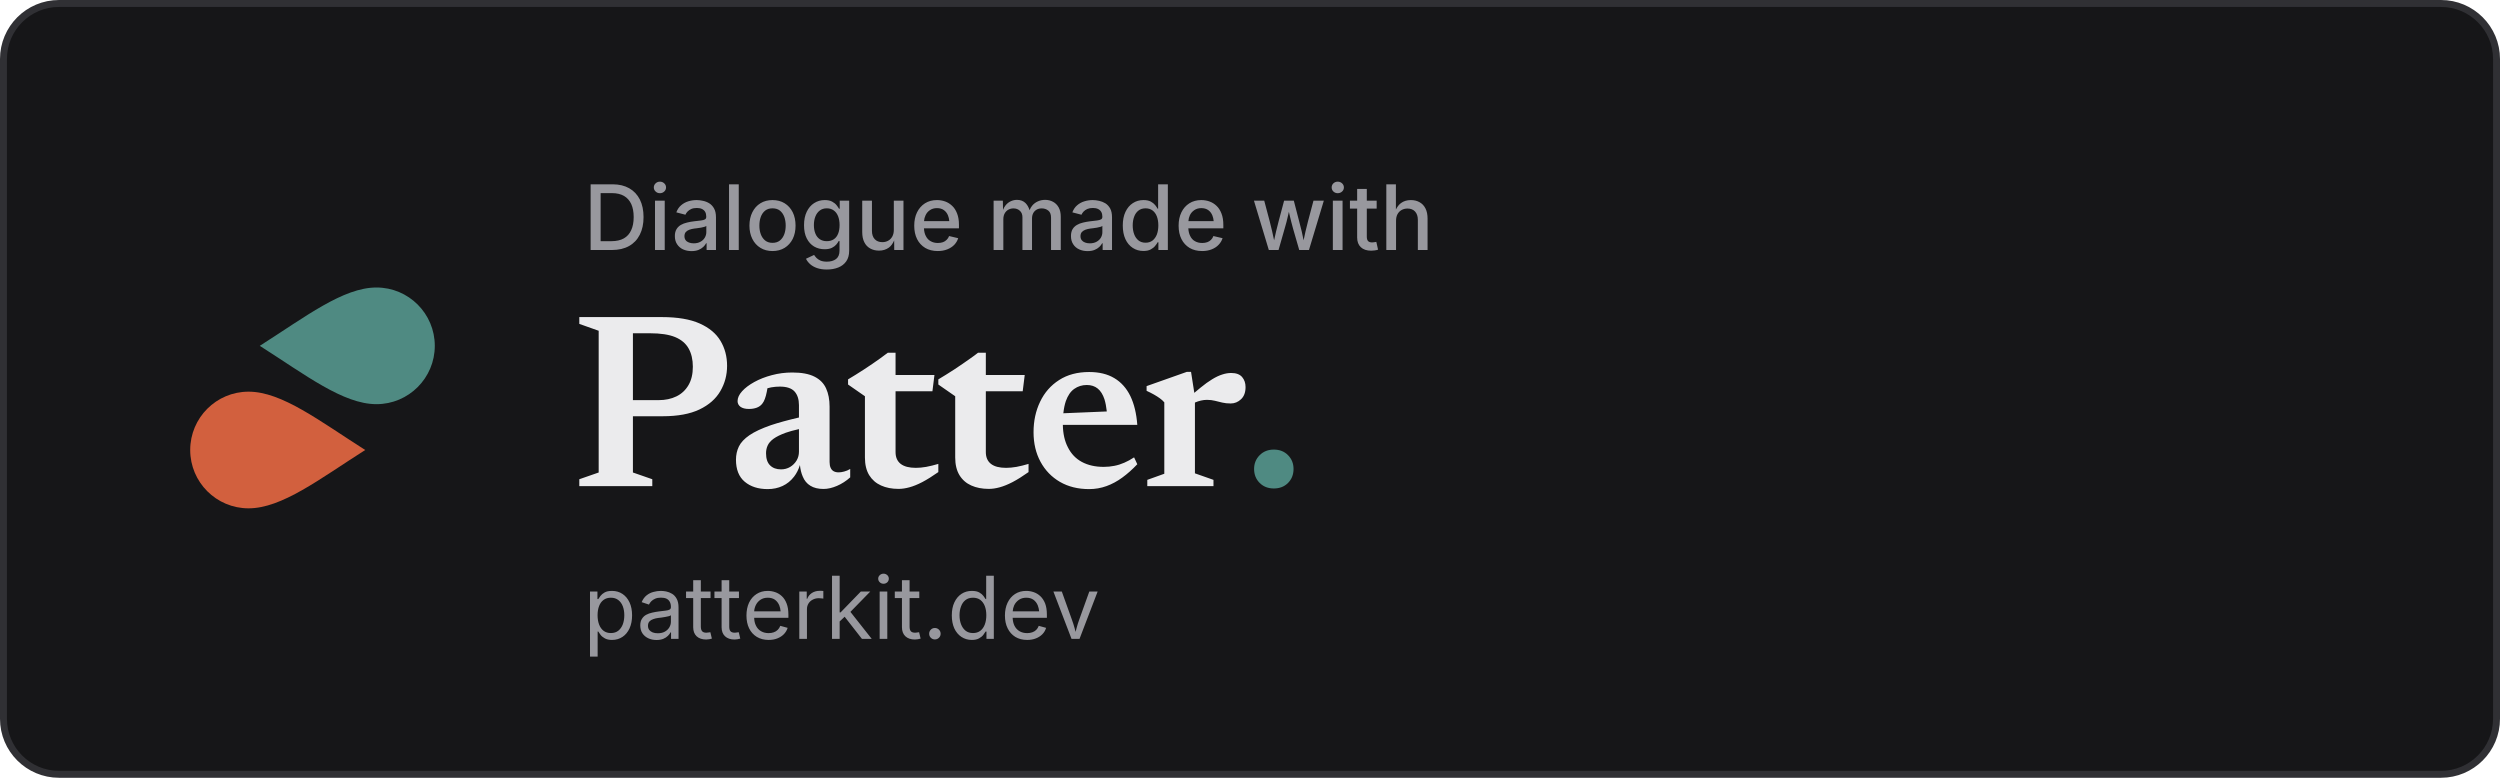
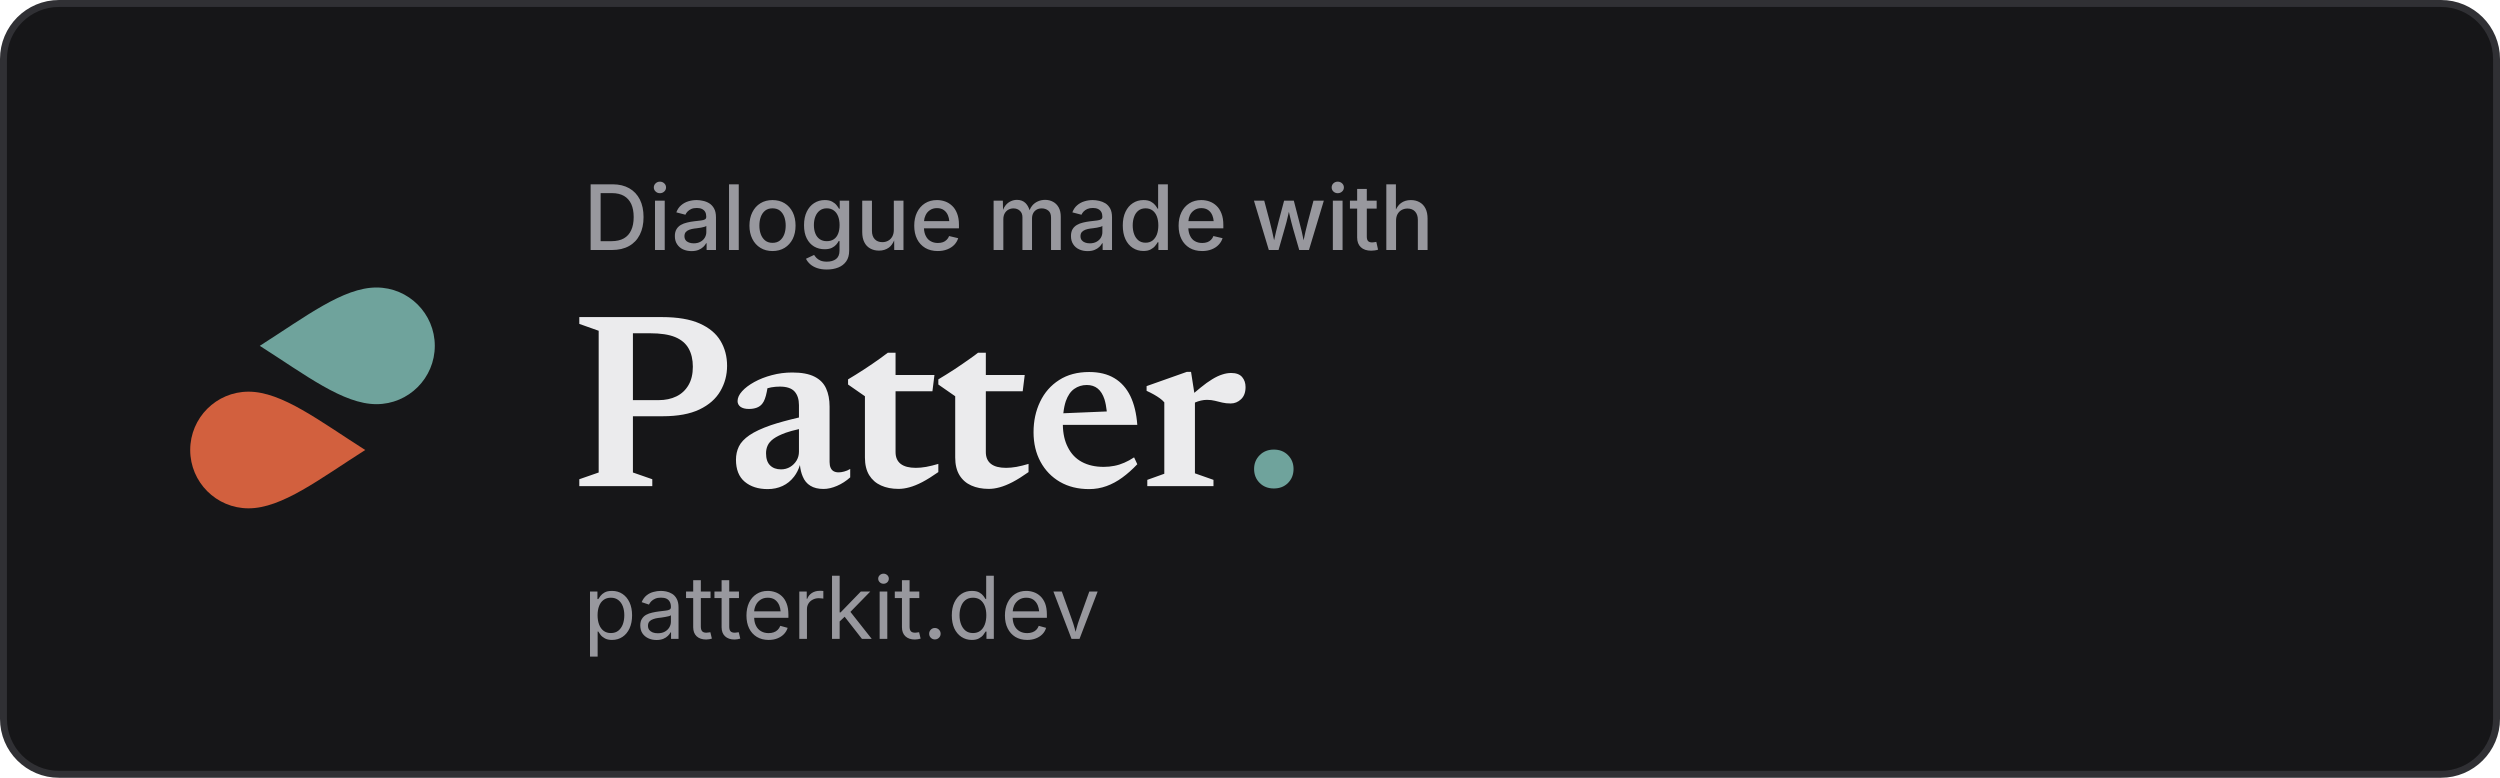
<svg xmlns="http://www.w3.org/2000/svg" width="360" height="112" viewBox="0 0 360 112" role="img" aria-label="Dialogue made with Patter - patterkit.dev">
  <rect x="0.5" y="0.5" width="359" height="111" rx="8" fill="#161618" stroke="#303034" />
  <g transform="translate(24,33) scale(0.3)">
    <g transform="translate(36.7,6) rotate(270 50 50)">
-       <path fill="#4f8a82" d="M50 8 C64 30 78 48 78 64 A28 28 0 1 1 22 64 C22 48 36 30 50 8 Z" />
+       <path fill="#6fa39c" d="M50 8 C64 30 78 48 78 64 A28 28 0 1 1 22 64 C22 48 36 30 50 8 Z" />
    </g>
    <g transform="translate(3.3,56) rotate(90 50 50)">
      <path fill="#d2603e" d="M50 8 C64 30 78 48 78 64 A28 28 0 1 1 22 64 C22 48 36 30 50 8 Z" />
    </g>
  </g>
  <path fill="#98989e" d="M88.12 36L88.12 36L85.05 36L85.05 26.54L88.21 26.54Q89.61 26.54 90.61 27.11Q91.60 27.67 92.14 28.73Q92.67 29.79 92.67 31.26L92.67 31.26Q92.67 32.74 92.13 33.80Q91.60 34.86 90.58 35.43Q89.56 36 88.12 36ZM86.49 27.81L86.49 34.73L88.04 34.73Q89.12 34.73 89.83 34.33Q90.54 33.93 90.89 33.15Q91.25 32.38 91.25 31.26L91.25 31.26Q91.25 30.15 90.90 29.38Q90.54 28.61 89.85 28.21Q89.15 27.81 88.12 27.81L88.12 27.81L86.49 27.81ZM95.72 36L94.32 36L94.32 28.90L95.72 28.90L95.72 36ZM95.03 27.82L95.03 27.82Q94.66 27.82 94.41 27.58Q94.15 27.34 94.15 26.99L94.15 26.99Q94.15 26.64 94.41 26.40Q94.66 26.16 95.03 26.16L95.03 26.16Q95.39 26.16 95.65 26.40Q95.91 26.64 95.91 26.99L95.91 26.99Q95.91 27.34 95.65 27.58Q95.39 27.82 95.03 27.82ZM99.58 36.16L99.58 36.16Q98.91 36.16 98.36 35.91Q97.82 35.66 97.50 35.17Q97.18 34.69 97.18 33.99L97.18 33.99Q97.18 33.39 97.42 33.00Q97.65 32.62 98.04 32.39Q98.44 32.16 98.93 32.05Q99.41 31.93 99.91 31.87L99.91 31.87Q100.54 31.80 100.94 31.75Q101.33 31.70 101.52 31.59Q101.70 31.48 101.70 31.23L101.70 31.23L101.70 31.19Q101.70 30.79 101.55 30.52Q101.40 30.25 101.10 30.10Q100.80 29.95 100.35 29.95L100.35 29.95Q99.88 29.95 99.55 30.09Q99.22 30.24 99.01 30.46Q98.80 30.68 98.70 30.92L98.70 30.92L97.39 30.58Q97.63 29.94 98.08 29.56Q98.53 29.17 99.11 28.99Q99.70 28.81 100.32 28.81L100.32 28.81Q100.75 28.81 101.23 28.92Q101.72 29.02 102.14 29.28Q102.57 29.55 102.83 30.03Q103.10 30.52 103.10 31.29L103.10 31.29L103.10 36L101.75 36L101.75 35.03L101.68 35.03Q101.54 35.30 101.27 35.56Q100.99 35.82 100.58 35.99Q100.16 36.16 99.58 36.16ZM99.89 35.04L99.89 35.04Q100.47 35.04 100.87 34.81Q101.28 34.59 101.49 34.22Q101.71 33.85 101.71 33.44L101.71 33.44L101.71 32.53Q101.63 32.61 101.42 32.67Q101.21 32.73 100.94 32.78Q100.66 32.83 100.41 32.86Q100.15 32.89 99.99 32.91L99.99 32.91Q99.60 32.96 99.27 33.08Q98.94 33.20 98.75 33.42Q98.56 33.65 98.56 34.01L98.56 34.01Q98.56 34.35 98.73 34.58Q98.90 34.81 99.20 34.92Q99.50 35.04 99.89 35.04ZM104.98 26.54L106.38 26.54L106.38 36L104.98 36L104.98 26.54ZM111.24 36.15L111.24 36.15Q110.24 36.15 109.50 35.69Q108.75 35.23 108.34 34.41Q107.92 33.58 107.92 32.49L107.92 32.49Q107.92 31.39 108.34 30.56Q108.75 29.73 109.50 29.27Q110.24 28.81 111.24 28.81L111.24 28.81Q112.24 28.81 112.99 29.27Q113.73 29.73 114.15 30.56Q114.56 31.39 114.56 32.49L114.56 32.49Q114.56 33.58 114.15 34.41Q113.73 35.23 112.99 35.69Q112.24 36.15 111.24 36.15ZM111.24 34.97L111.24 34.97Q111.89 34.97 112.31 34.63Q112.73 34.29 112.94 33.72Q113.14 33.16 113.14 32.49L113.14 32.49Q113.14 31.81 112.94 31.24Q112.73 30.67 112.31 30.33Q111.89 30.00 111.24 30.00L111.24 30.00Q110.60 30.00 110.18 30.33Q109.76 30.67 109.55 31.24Q109.35 31.80 109.35 32.49L109.35 32.49Q109.35 33.16 109.55 33.72Q109.76 34.29 110.18 34.63Q110.60 34.97 111.24 34.97ZM119.07 38.81L119.07 38.81Q118.25 38.81 117.65 38.60Q117.05 38.39 116.66 38.04Q116.27 37.69 116.06 37.26L116.06 37.26L117.23 36.71Q117.36 36.91 117.57 37.14Q117.78 37.36 118.14 37.52Q118.51 37.68 119.07 37.68L119.07 37.68Q119.88 37.68 120.39 37.30Q120.89 36.91 120.89 36.10L120.89 36.10L120.89 34.71L120.77 34.71Q120.65 34.95 120.42 35.22Q120.19 35.49 119.79 35.69Q119.39 35.89 118.74 35.89L118.74 35.89Q117.90 35.89 117.23 35.50Q116.56 35.10 116.17 34.33Q115.78 33.56 115.78 32.43L115.78 32.43Q115.78 31.30 116.17 30.49Q116.56 29.68 117.23 29.25Q117.91 28.81 118.76 28.81L118.76 28.81Q119.41 28.81 119.82 29.03Q120.23 29.25 120.46 29.54Q120.70 29.84 120.82 30.06L120.82 30.06L120.92 30.06L120.92 28.90L122.28 28.90L122.28 36.10Q122.28 37.03 121.86 37.63Q121.44 38.23 120.71 38.52Q119.98 38.81 119.07 38.81ZM119.06 34.73L119.06 34.73Q119.66 34.73 120.07 34.45Q120.48 34.18 120.69 33.65Q120.90 33.13 120.90 32.41L120.90 32.41Q120.90 31.69 120.69 31.15Q120.48 30.61 120.07 30.31Q119.66 30.00 119.06 30.00L119.06 30.00Q118.45 30.00 118.04 30.32Q117.62 30.64 117.41 31.19Q117.20 31.73 117.20 32.41L117.20 32.41Q117.20 33.10 117.41 33.62Q117.62 34.15 118.04 34.44Q118.46 34.73 119.06 34.73ZM126.58 36.09L126.58 36.09Q125.86 36.09 125.31 35.78Q124.76 35.48 124.46 34.88Q124.16 34.29 124.16 33.41L124.16 33.41L124.16 28.90L125.56 28.90L125.56 33.24Q125.56 34.01 125.96 34.44Q126.36 34.87 127.06 34.87L127.06 34.87Q127.53 34.87 127.90 34.66Q128.27 34.46 128.49 34.06Q128.71 33.66 128.71 33.11L128.71 33.11L128.71 28.90L130.10 28.90L130.10 36L128.77 36L128.76 34.62Q128.47 35.31 127.99 35.66L127.99 35.66Q127.39 36.09 126.58 36.09ZM135.04 36.15L135.04 36.15Q133.99 36.15 133.23 35.70Q132.47 35.24 132.06 34.43Q131.65 33.61 131.65 32.50L131.65 32.50Q131.65 31.41 132.05 30.58Q132.46 29.75 133.19 29.28Q133.93 28.81 134.92 28.81L134.92 28.81Q135.53 28.81 136.10 29.01Q136.66 29.21 137.11 29.64Q137.56 30.06 137.82 30.74Q138.09 31.42 138.09 32.38L138.09 32.38L138.09 32.88L133.05 32.88Q133.08 33.52 133.31 33.97L133.31 33.97Q133.56 34.48 134.01 34.73Q134.46 34.99 135.05 34.99L135.05 34.99Q135.45 34.99 135.77 34.88Q136.08 34.77 136.31 34.54Q136.55 34.32 136.67 33.99L136.67 33.99L137.98 34.30Q137.81 34.84 137.41 35.26Q137.00 35.68 136.40 35.91Q135.80 36.15 135.04 36.15ZM133.06 31.84L133.06 31.84L136.70 31.84Q136.66 31.39 136.51 31.02L136.51 31.02Q136.31 30.53 135.91 30.25Q135.52 29.97 134.92 29.97L134.92 29.97Q134.33 29.97 133.91 30.26Q133.49 30.54 133.28 31.00L133.28 31.00Q133.09 31.39 133.06 31.84ZM144.48 36L143.08 36L143.08 28.90L144.41 28.90L144.44 30.22Q144.58 29.84 144.81 29.56L144.81 29.56Q145.13 29.17 145.55 28.98Q145.98 28.78 146.44 28.78L146.44 28.78Q147.22 28.78 147.69 29.26L147.69 29.26Q148.07 29.65 148.26 30.27L148.26 30.27Q148.40 29.89 148.64 29.61L148.64 29.61Q148.98 29.20 149.47 28.99Q149.95 28.78 150.50 28.78L150.50 28.78Q151.13 28.78 151.64 29.06Q152.15 29.33 152.45 29.87Q152.75 30.41 152.75 31.21L152.75 31.21L152.75 36L151.35 36L151.35 31.35Q151.35 30.64 150.96 30.33Q150.56 30.01 150.02 30.01L150.02 30.01Q149.58 30.01 149.27 30.19Q148.95 30.38 148.78 30.70Q148.61 31.03 148.61 31.46L148.61 31.46L148.61 36L147.23 36L147.23 31.26Q147.23 30.69 146.86 30.35Q146.50 30.01 145.93 30.01L145.93 30.01Q145.55 30.01 145.21 30.19Q144.88 30.37 144.68 30.72Q144.48 31.07 144.48 31.59L144.48 31.59L144.48 36ZM156.62 36.16L156.62 36.16Q155.94 36.16 155.40 35.91Q154.85 35.66 154.54 35.17Q154.22 34.69 154.22 33.99L154.22 33.99Q154.22 33.39 154.45 33.00Q154.68 32.62 155.08 32.39Q155.47 32.16 155.96 32.05Q156.45 31.93 156.95 31.87L156.95 31.87Q157.58 31.80 157.97 31.75Q158.36 31.70 158.55 31.59Q158.74 31.48 158.74 31.23L158.74 31.23L158.74 31.19Q158.74 30.79 158.58 30.52Q158.43 30.25 158.13 30.10Q157.83 29.95 157.38 29.95L157.38 29.95Q156.92 29.95 156.58 30.09Q156.25 30.24 156.04 30.46Q155.84 30.68 155.73 30.92L155.73 30.92L154.42 30.58Q154.66 29.94 155.11 29.56Q155.56 29.17 156.15 28.99Q156.73 28.81 157.35 28.81L157.35 28.81Q157.79 28.81 158.27 28.92Q158.75 29.02 159.18 29.28Q159.60 29.55 159.87 30.03Q160.13 30.52 160.13 31.29L160.13 31.29L160.13 36L158.78 36L158.78 35.03L158.71 35.03Q158.57 35.30 158.30 35.56Q158.03 35.82 157.61 35.99Q157.19 36.16 156.62 36.16ZM156.93 35.04L156.93 35.04Q157.50 35.04 157.91 34.81Q158.31 34.59 158.53 34.22Q158.74 33.85 158.74 33.44L158.74 33.44L158.74 32.53Q158.67 32.61 158.45 32.67Q158.24 32.73 157.97 32.78Q157.70 32.83 157.44 32.86Q157.19 32.89 157.02 32.91L157.02 32.91Q156.63 32.96 156.30 33.08Q155.98 33.20 155.78 33.42Q155.59 33.65 155.59 34.01L155.59 34.01Q155.59 34.35 155.76 34.58Q155.94 34.81 156.24 34.92Q156.53 35.04 156.93 35.04ZM164.65 36.14L164.65 36.14Q163.79 36.14 163.12 35.70Q162.44 35.26 162.06 34.44Q161.68 33.61 161.68 32.47L161.68 32.47Q161.68 31.32 162.07 30.50Q162.46 29.68 163.13 29.25Q163.80 28.81 164.65 28.81L164.65 28.81Q165.31 28.81 165.72 29.03Q166.12 29.25 166.35 29.54Q166.58 29.84 166.70 30.06L166.70 30.06L166.77 30.06L166.77 26.54L168.17 26.54L168.17 36L166.81 36L166.81 34.89L166.70 34.89Q166.58 35.12 166.34 35.41Q166.11 35.70 165.70 35.92Q165.29 36.14 164.65 36.14ZM164.96 34.95L164.96 34.95Q165.55 34.95 165.96 34.64Q166.37 34.32 166.59 33.76Q166.80 33.19 166.80 32.46L166.80 32.46Q166.80 31.72 166.59 31.17Q166.38 30.62 165.97 30.31Q165.56 30.00 164.96 30.00L164.96 30.00Q164.34 30.00 163.93 30.33Q163.52 30.65 163.32 31.20Q163.11 31.76 163.11 32.46L163.11 32.46Q163.11 33.16 163.32 33.73Q163.53 34.29 163.94 34.62Q164.35 34.95 164.96 34.95ZM173.11 36.15L173.11 36.15Q172.06 36.15 171.30 35.70Q170.54 35.24 170.13 34.43Q169.72 33.61 169.72 32.50L169.72 32.50Q169.72 31.41 170.12 30.58Q170.52 29.75 171.26 29.28Q172.00 28.81 172.99 28.81L172.99 28.81Q173.60 28.81 174.16 29.01Q174.73 29.21 175.18 29.64Q175.63 30.06 175.89 30.74Q176.16 31.42 176.16 32.38L176.16 32.38L176.16 32.88L171.12 32.88Q171.15 33.52 171.38 33.97L171.38 33.97Q171.62 34.48 172.07 34.73Q172.52 34.99 173.12 34.99L173.12 34.99Q173.51 34.99 173.83 34.88Q174.15 34.77 174.38 34.54Q174.61 34.32 174.73 33.99L174.73 33.99L176.05 34.30Q175.88 34.84 175.47 35.26Q175.07 35.68 174.47 35.91Q173.87 36.15 173.11 36.15ZM171.13 31.84L171.13 31.84L174.77 31.84Q174.73 31.39 174.58 31.02L174.58 31.02Q174.38 30.53 173.98 30.25Q173.58 29.97 172.99 29.97L172.99 29.97Q172.40 29.97 171.98 30.26Q171.56 30.54 171.34 31.00L171.34 31.00Q171.16 31.39 171.13 31.84ZM184.11 36L182.71 36L180.57 28.90L182.05 28.90L182.83 31.84Q183.00 32.50 183.19 33.31L183.19 33.31Q183.34 33.91 183.47 34.60L183.47 34.60Q183.61 33.93 183.75 33.35L183.75 33.35Q183.95 32.53 184.13 31.84L184.13 31.84L184.91 28.90L186.31 28.90L187.07 31.84Q187.25 32.52 187.45 33.33L187.45 33.33Q187.59 33.92 187.72 34.60L187.72 34.60Q187.85 33.92 187.99 33.34L187.99 33.34Q188.18 32.53 188.36 31.84L188.36 31.84L189.14 28.90L190.63 28.90L188.49 36L187.09 36L186.21 32.95Q186.08 32.48 185.95 31.98Q185.82 31.47 185.70 30.95L185.70 30.95Q185.65 30.73 185.60 30.50L185.60 30.50Q185.55 30.73 185.50 30.94L185.50 30.94Q185.37 31.47 185.25 31.99Q185.12 32.50 184.98 32.95L184.98 32.95L184.11 36ZM193.33 36L191.93 36L191.93 28.90L193.33 28.90L193.33 36ZM192.63 27.82L192.63 27.82Q192.27 27.82 192.01 27.58Q191.76 27.34 191.76 26.99L191.76 26.99Q191.76 26.64 192.01 26.40Q192.27 26.16 192.63 26.16L192.63 26.16Q193.00 26.16 193.26 26.40Q193.52 26.64 193.52 26.99L193.52 26.99Q193.52 27.34 193.26 27.58Q193.00 27.82 192.63 27.82ZM196.82 28.90L198.24 28.90L198.24 30.04L196.82 30.04L196.82 34.08Q196.82 34.51 197.00 34.71Q197.19 34.91 197.60 34.91L197.60 34.91Q197.71 34.91 197.88 34.88Q198.06 34.86 198.19 34.83L198.19 34.83L198.44 35.95Q198.21 36.03 197.96 36.06Q197.71 36.10 197.46 36.10L197.46 36.10Q196.49 36.10 195.96 35.60Q195.43 35.10 195.43 34.20L195.43 34.20L195.43 30.04L194.39 30.04L194.39 28.90L195.43 28.90L195.43 27.21L196.82 27.21L196.82 28.90ZM201.03 31.80L201.03 31.80L201.03 36L199.63 36L199.63 26.54L201.01 26.54L201.01 30.17Q201.30 29.58 201.73 29.25L201.73 29.25Q202.32 28.81 203.16 28.81L203.16 28.81Q203.88 28.81 204.42 29.12Q204.97 29.42 205.27 30.02Q205.57 30.61 205.57 31.49L205.57 31.49L205.57 36L204.17 36L204.17 31.66Q204.17 30.90 203.77 30.46Q203.37 30.03 202.68 30.03L202.68 30.03Q202.21 30.03 201.83 30.24Q201.46 30.45 201.24 30.84Q201.03 31.23 201.03 31.80Z" />
  <path fill="#ebebed" d="M83.42 45.66L91.14 45.66L95.30 45.66Q98.69 45.66 100.75 46.58Q102.81 47.50 103.75 49.08Q104.70 50.67 104.70 52.67Q104.70 54.66 103.73 56.32Q102.77 57.98 100.73 58.96Q98.69 59.94 95.41 59.94L95.41 59.94L91.14 59.94L91.14 68.04L93.93 69.01L93.93 70L83.42 70L83.42 69.01L86.21 68.04L86.21 47.63L83.42 46.64L83.42 45.66ZM99.77 52.81L99.77 52.81Q99.77 51.26 99.16 50.18Q98.56 49.10 97.22 48.54Q95.88 47.99 93.59 47.99L93.59 47.99L91.14 47.99L91.14 57.62L94.83 57.62Q96.29 57.62 97.40 57.08Q98.51 56.54 99.14 55.46Q99.77 54.39 99.77 52.81ZM115.05 60.12L115.05 60.12L115.05 58.34Q115.05 57.08 114.41 56.37Q113.77 55.67 112.29 55.67L112.29 55.67Q111.68 55.67 111.05 55.78L111.05 55.78Q110.76 55.83 110.51 55.91L110.51 55.91Q110.48 56.18 110.42 56.41L110.42 56.41Q110.30 57.02 110.14 57.44Q109.99 57.85 109.79 58.10L109.79 58.10Q109.50 58.50 108.99 58.70Q108.48 58.89 107.85 58.89L107.85 58.89Q107.06 58.89 106.63 58.58Q106.21 58.26 106.21 57.76L106.21 57.76Q106.21 57.06 106.86 56.34Q107.51 55.62 108.62 55.01Q109.74 54.39 111.15 54.02Q112.56 53.64 114.09 53.64L114.09 53.64Q116.11 53.64 117.29 54.24Q118.47 54.84 118.96 55.94Q119.46 57.04 119.46 58.55L119.46 58.55L119.46 66.53Q119.46 67.03 119.61 67.36Q119.76 67.70 120.05 67.86Q120.34 68.02 120.77 68.02L120.77 68.02Q121.13 68.02 121.56 67.90Q122.00 67.79 122.43 67.53L122.43 67.53L122.43 68.74Q121.55 69.53 120.52 69.97Q119.49 70.41 118.59 70.41L118.59 70.41Q117.44 70.41 116.70 69.95Q115.95 69.50 115.59 68.61L115.59 68.61Q115.28 67.89 115.19 66.96L115.19 66.96Q114.89 67.93 114.35 68.63L114.35 68.63Q113.66 69.53 112.69 69.98Q111.72 70.43 110.55 70.43L110.55 70.43Q108.50 70.43 107.24 69.37Q105.98 68.31 105.98 66.20L105.98 66.20Q105.98 65.16 106.40 64.29Q106.82 63.43 107.92 62.67Q109.02 61.92 111.00 61.23L111.00 61.23Q112.64 60.68 115.05 60.12ZM115.05 65.05L115.05 61.79Q113.93 62.04 113.16 62.31L113.16 62.31Q112.01 62.73 111.39 63.18Q110.78 63.63 110.55 64.14Q110.31 64.65 110.31 65.27L110.31 65.27Q110.31 66.45 110.90 67.02Q111.48 67.59 112.47 67.59L112.47 67.59Q113.19 67.59 113.78 67.24Q114.36 66.89 114.71 66.31Q115.05 65.73 115.05 65.05L115.05 65.05ZM128.96 56.34L128.96 65.10Q128.96 66.22 129.70 66.80Q130.44 67.37 131.88 67.37L131.88 67.37Q132.56 67.37 133.37 67.23Q134.18 67.08 135.12 66.80L135.12 66.80L135.12 67.98Q133.84 68.88 132.81 69.42Q131.79 69.95 130.96 70.17Q130.13 70.40 129.39 70.40L129.39 70.40Q127.95 70.40 126.87 69.91Q125.78 69.42 125.16 68.42Q124.55 67.41 124.55 65.88L124.55 65.88L124.55 57.06L122.12 55.37L122.12 54.63Q122.64 54.32 123.22 53.96Q123.80 53.60 124.40 53.21Q125.00 52.83 125.60 52.41Q126.19 52 126.77 51.59Q127.34 51.19 127.85 50.79L127.85 50.79L128.96 50.79L128.96 54.00L134.56 54.00L134.27 56.34L128.96 56.34ZM141.96 56.34L141.96 65.10Q141.96 66.22 142.70 66.80Q143.43 67.37 144.87 67.37L144.87 67.37Q145.56 67.37 146.37 67.23Q147.18 67.08 148.11 66.80L148.11 66.80L148.11 67.98Q146.84 68.88 145.81 69.42Q144.78 69.95 143.96 70.17Q143.13 70.40 142.39 70.40L142.39 70.40Q140.95 70.40 139.86 69.91Q138.77 69.42 138.16 68.42Q137.55 67.41 137.55 65.88L137.55 65.88L137.55 57.06L135.12 55.37L135.12 54.63Q135.64 54.32 136.22 53.96Q136.79 53.60 137.40 53.21Q138.00 52.83 138.59 52.41Q139.19 52 139.76 51.59Q140.34 51.19 140.84 50.79L140.84 50.79L141.96 50.79L141.96 54.00L147.56 54.00L147.27 56.34L141.96 56.34ZM156.84 53.57L156.84 53.57Q158.99 53.57 160.46 54.45Q161.94 55.33 162.77 57.03Q163.59 58.73 163.77 61.18L163.77 61.18L153.05 61.18Q153.08 63.07 153.77 64.40L153.77 64.40Q154.47 65.81 155.79 66.52Q157.11 67.23 158.93 67.23L158.93 67.23Q159.74 67.23 160.47 67.08Q161.20 66.94 161.90 66.63Q162.60 66.33 163.31 65.86L163.31 65.86L163.77 66.85Q162.71 67.97 161.61 68.77Q160.52 69.57 159.33 70Q158.14 70.43 156.83 70.43L156.83 70.43Q154.43 70.43 152.63 69.39Q150.83 68.34 149.83 66.49Q148.83 64.64 148.83 62.24L148.83 62.24Q148.83 59.81 149.78 57.84Q150.72 55.87 152.52 54.72Q154.31 53.57 156.84 53.57ZM153.12 59.51L153.12 59.51L159.38 59.25Q159.27 58.23 159.04 57.49L159.04 57.49Q158.70 56.46 158.07 55.95Q157.44 55.44 156.50 55.44L156.50 55.44Q155.48 55.44 154.69 56.00Q153.91 56.55 153.48 57.76L153.48 57.76Q153.23 58.50 153.12 59.51ZM177.29 53.71L177.29 53.71Q178.37 53.71 178.87 54.30Q179.36 54.88 179.36 55.74L179.36 55.74Q179.36 56.88 178.71 57.49Q178.07 58.10 177.22 58.10L177.22 58.10Q176.54 58.10 176.00 57.97Q175.46 57.83 174.94 57.71Q174.43 57.58 173.80 57.58L173.80 57.58Q173.37 57.58 172.94 57.68Q172.50 57.78 172.09 57.96L172.09 57.96Q172.07 57.98 172.07 57.98L172.07 57.98L172.07 68.16L174.74 69.10L174.74 70L165.21 70L165.21 69.10L167.66 68.22L167.66 57.94Q167.39 57.62 167.01 57.35Q166.64 57.08 166.16 56.81Q165.68 56.54 165.11 56.28L165.11 56.28L165.11 55.60L170.90 53.55L171.51 53.55L171.98 56.57Q172.45 56.16 172.88 55.82L172.88 55.82Q173.78 55.08 174.56 54.61Q175.33 54.14 176.00 53.93Q176.66 53.71 177.29 53.71Z" />
-   <path fill="#4f8a82" d="M183.43 64.74L183.43 64.74Q184.69 64.74 185.48 65.55Q186.27 66.35 186.27 67.53L186.27 67.53Q186.27 68.74 185.48 69.54Q184.69 70.34 183.43 70.34L183.43 70.34Q182.19 70.34 181.39 69.54Q180.59 68.74 180.59 67.53L180.59 67.53Q180.59 66.35 181.39 65.55Q182.19 64.74 183.43 64.74Z" />
+   <path fill="#6fa39c" d="M183.43 64.74L183.43 64.74Q184.69 64.74 185.48 65.55Q186.27 66.35 186.27 67.53L186.27 67.53Q186.27 68.74 185.48 69.54Q184.69 70.34 183.43 70.34L183.43 70.34Q182.19 70.34 181.39 69.54Q180.59 68.74 180.59 67.53L180.59 67.53Q180.59 66.35 181.39 65.55Q182.19 64.74 183.43 64.74Z" />
  <path fill="#98989e" d="M86.06 94.55L84.96 94.55L84.96 85.18L86.03 85.18L86.03 86.27L86.15 86.27Q86.26 86.09 86.47 85.81Q86.68 85.53 87.07 85.31Q87.46 85.09 88.13 85.09L88.13 85.09Q88.98 85.09 89.63 85.52Q90.28 85.95 90.65 86.74Q91.02 87.53 91.02 88.61L91.02 88.61Q91.02 89.69 90.65 90.49Q90.29 91.28 89.64 91.71Q88.99 92.15 88.13 92.15L88.13 92.15Q87.49 92.15 87.09 91.92Q86.69 91.70 86.48 91.42Q86.26 91.13 86.15 90.94L86.15 90.94L86.06 90.94L86.06 94.55ZM87.97 91.16L87.97 91.16Q88.61 91.16 89.04 90.82Q89.47 90.47 89.69 89.89Q89.90 89.31 89.90 88.59L89.90 88.59Q89.90 87.89 89.69 87.32Q89.47 86.74 89.04 86.41Q88.61 86.07 87.97 86.07L87.97 86.07Q87.34 86.07 86.91 86.39Q86.48 86.71 86.27 87.27Q86.05 87.84 86.05 88.59L86.05 88.59Q86.05 89.35 86.27 89.93Q86.49 90.51 86.92 90.84Q87.35 91.16 87.97 91.16ZM94.53 92.16L94.53 92.16Q93.88 92.16 93.35 91.91Q92.83 91.67 92.51 91.20Q92.20 90.73 92.20 90.06L92.20 90.06Q92.20 89.47 92.44 89.11Q92.67 88.74 93.05 88.53Q93.44 88.32 93.91 88.22Q94.38 88.11 94.86 88.05L94.86 88.05Q95.47 87.97 95.85 87.93Q96.24 87.89 96.42 87.78Q96.61 87.68 96.61 87.43L96.61 87.43L96.61 87.39Q96.61 86.96 96.45 86.67Q96.29 86.37 95.98 86.21Q95.66 86.06 95.18 86.06L95.18 86.06Q94.69 86.06 94.35 86.21Q94.00 86.36 93.78 86.59Q93.56 86.82 93.45 87.06L93.45 87.06L92.40 86.71Q92.66 86.09 93.11 85.73Q93.55 85.38 94.09 85.24Q94.63 85.09 95.15 85.09L95.15 85.09Q95.49 85.09 95.93 85.17Q96.37 85.26 96.77 85.50Q97.18 85.74 97.44 86.22Q97.71 86.70 97.71 87.50L97.71 87.50L97.71 92L96.63 92L96.63 91.07L96.55 91.07Q96.44 91.31 96.18 91.56Q95.93 91.82 95.52 91.99Q95.11 92.16 94.53 92.16ZM94.72 91.19L94.72 91.19Q95.33 91.19 95.75 90.95Q96.17 90.71 96.39 90.33Q96.61 89.95 96.61 89.53L96.61 89.53L96.61 88.59Q96.54 88.67 96.32 88.73Q96.09 88.80 95.80 88.84Q95.51 88.89 95.24 88.93Q94.97 88.96 94.81 88.98L94.81 88.98Q94.41 89.03 94.07 89.15Q93.72 89.27 93.52 89.49Q93.31 89.72 93.31 90.11L93.31 90.11Q93.31 90.47 93.49 90.71Q93.67 90.94 93.99 91.07Q94.31 91.19 94.72 91.19ZM100.92 85.18L102.32 85.18L102.32 86.12L100.92 86.12L100.92 90.23Q100.92 90.69 101.11 90.90Q101.29 91.11 101.72 91.11L101.72 91.11Q101.83 91.11 101.99 91.08Q102.15 91.06 102.29 91.04L102.29 91.04L102.51 91.96Q102.34 92.02 102.12 92.05Q101.91 92.09 101.69 92.09L101.69 92.09Q100.81 92.09 100.31 91.62Q99.82 91.15 99.82 90.32L99.82 90.32L99.82 86.12L98.79 86.12L98.79 85.18L99.82 85.18L99.82 83.55L100.92 83.55L100.92 85.18ZM105.01 85.18L106.41 85.18L106.41 86.12L105.01 86.12L105.01 90.23Q105.01 90.69 105.19 90.90Q105.38 91.11 105.81 91.11L105.81 91.11Q105.92 91.11 106.08 91.08Q106.24 91.06 106.38 91.04L106.38 91.04L106.60 91.96Q106.43 92.02 106.21 92.05Q106.00 92.09 105.78 92.09L105.78 92.09Q104.90 92.09 104.40 91.62Q103.91 91.15 103.91 90.32L103.91 90.32L103.91 86.12L102.88 86.12L102.88 85.18L103.91 85.18L103.91 83.55L105.01 83.55L105.01 85.18ZM110.68 92.15L110.68 92.15Q109.70 92.15 108.98 91.71Q108.26 91.27 107.87 90.48Q107.49 89.69 107.49 88.64Q107.49 87.59 107.86 86.79Q108.24 85.99 108.94 85.54Q109.63 85.09 110.56 85.09L110.56 85.09Q111.10 85.09 111.63 85.27Q112.16 85.45 112.59 85.85Q113.02 86.25 113.27 86.90Q113.53 87.56 113.53 88.50L113.53 88.50L113.53 88.96L108.60 88.96Q108.62 89.62 108.86 90.10L108.86 90.10Q109.12 90.63 109.60 90.90Q110.07 91.17 110.69 91.17L110.69 91.17Q111.09 91.17 111.42 91.05Q111.75 90.94 111.99 90.70Q112.23 90.47 112.36 90.12L112.36 90.12L113.42 90.41Q113.26 90.93 112.88 91.32Q112.50 91.71 111.94 91.93Q111.39 92.15 110.68 92.15ZM108.60 88.03L108.60 88.03L112.41 88.03Q112.37 87.57 112.22 87.18L112.22 87.18Q112.00 86.66 111.59 86.36Q111.17 86.07 110.56 86.07Q109.94 86.07 109.50 86.37Q109.06 86.67 108.83 87.15L108.83 87.15Q108.63 87.57 108.60 88.03ZM116.20 92L115.10 92L115.10 85.18L116.17 85.18L116.17 86.23L116.24 86.23Q116.43 85.71 116.91 85.39Q117.40 85.08 118.01 85.08L118.01 85.08Q118.13 85.08 118.30 85.08Q118.47 85.09 118.56 85.10L118.56 85.10L118.56 86.20Q118.52 86.19 118.32 86.17Q118.12 86.14 117.91 86.14L117.91 86.14Q117.42 86.14 117.03 86.35Q116.64 86.55 116.42 86.91Q116.20 87.26 116.20 87.73L116.20 87.73L116.20 92ZM120.91 92L119.81 92L119.81 82.91L120.91 82.91L120.91 88.19L121.04 88.19L123.96 85.18L125.32 85.18L122.46 88.11L125.53 92L124.12 92L121.63 88.81L120.91 89.49L120.91 92ZM127.77 92L126.67 92L126.67 85.18L127.77 85.18L127.77 92ZM127.23 84.06L127.23 84.06Q126.91 84.06 126.69 83.85Q126.46 83.63 126.46 83.33L126.46 83.33Q126.46 83.03 126.69 82.82Q126.91 82.61 127.23 82.61L127.23 82.61Q127.54 82.61 127.77 82.82Q127.99 83.03 127.99 83.33L127.99 83.33Q127.99 83.63 127.77 83.85Q127.54 84.06 127.23 84.06ZM130.98 85.18L132.38 85.18L132.38 86.12L130.98 86.12L130.98 90.23Q130.98 90.69 131.16 90.90Q131.35 91.11 131.78 91.11L131.78 91.11Q131.89 91.11 132.05 91.08Q132.21 91.06 132.35 91.04L132.35 91.04L132.57 91.96Q132.40 92.02 132.18 92.05Q131.97 92.09 131.75 92.09L131.75 92.09Q130.87 92.09 130.37 91.62Q129.88 91.15 129.88 90.32L129.88 90.32L129.88 86.12L128.85 86.12L128.85 85.18L129.88 85.18L129.88 83.55L130.98 83.55L130.98 85.18ZM134.62 92.08L134.62 92.08Q134.28 92.08 134.04 91.84Q133.80 91.60 133.80 91.26L133.80 91.26Q133.80 90.91 134.04 90.67Q134.28 90.43 134.62 90.43L134.62 90.43Q134.96 90.43 135.21 90.67Q135.45 90.91 135.45 91.26L135.45 91.26Q135.45 91.60 135.21 91.84Q134.96 92.08 134.62 92.08ZM139.94 92.15L139.94 92.15Q139.10 92.15 138.44 91.71Q137.79 91.28 137.42 90.49Q137.06 89.69 137.06 88.61L137.06 88.61Q137.06 87.53 137.43 86.74Q137.80 85.95 138.45 85.52Q139.10 85.09 139.95 85.09L139.95 85.09Q140.62 85.09 141.01 85.31Q141.40 85.53 141.61 85.81Q141.82 86.09 141.93 86.27L141.93 86.27L142.01 86.27L142.01 82.91L143.11 82.91L143.11 92L142.05 92L142.05 90.94L141.93 90.94Q141.82 91.13 141.60 91.42Q141.39 91.70 140.99 91.92Q140.60 92.15 139.94 92.15ZM140.11 91.16L140.11 91.16Q140.73 91.16 141.16 90.84Q141.59 90.51 141.81 89.93Q142.03 89.35 142.03 88.59L142.03 88.59Q142.03 87.84 141.81 87.27Q141.59 86.71 141.17 86.39Q140.74 86.07 140.11 86.07L140.11 86.07Q139.46 86.07 139.03 86.41Q138.60 86.74 138.39 87.32Q138.17 87.89 138.17 88.59L138.17 88.59Q138.17 89.31 138.39 89.89Q138.61 90.47 139.04 90.82Q139.47 91.16 140.11 91.16ZM147.91 92.15L147.91 92.15Q146.92 92.15 146.20 91.71Q145.49 91.27 145.10 90.48Q144.71 89.69 144.71 88.64Q144.71 87.59 145.09 86.79Q145.47 85.99 146.16 85.54Q146.85 85.09 147.78 85.09L147.78 85.09Q148.32 85.09 148.85 85.27Q149.38 85.45 149.81 85.85Q150.24 86.25 150.50 86.90Q150.75 87.56 150.75 88.50L150.75 88.50L150.75 88.96L145.82 88.96Q145.85 89.62 146.08 90.10L146.08 90.10Q146.35 90.63 146.82 90.90Q147.29 91.17 147.92 91.17L147.92 91.17Q148.32 91.17 148.65 91.05Q148.98 90.94 149.22 90.70Q149.45 90.47 149.58 90.12L149.58 90.12L150.64 90.41Q150.49 90.93 150.11 91.32Q149.73 91.71 149.17 91.93Q148.61 92.15 147.91 92.15ZM145.83 88.03L145.83 88.03L149.64 88.03Q149.59 87.57 149.44 87.18L149.44 87.18Q149.23 86.66 148.81 86.36Q148.40 86.07 147.78 86.07Q147.17 86.07 146.73 86.37Q146.29 86.67 146.05 87.15L146.05 87.15Q145.86 87.57 145.83 88.03ZM155.45 92L154.30 92L151.69 85.18L152.90 85.18L154.35 89.22Q154.58 89.85 154.75 90.47L154.75 90.47Q154.81 90.74 154.88 90.99L154.88 90.99Q154.95 90.74 155.02 90.47L155.02 90.47Q155.18 89.85 155.41 89.22L155.41 89.22L156.86 85.18L158.06 85.18L155.45 92Z" />
</svg>
